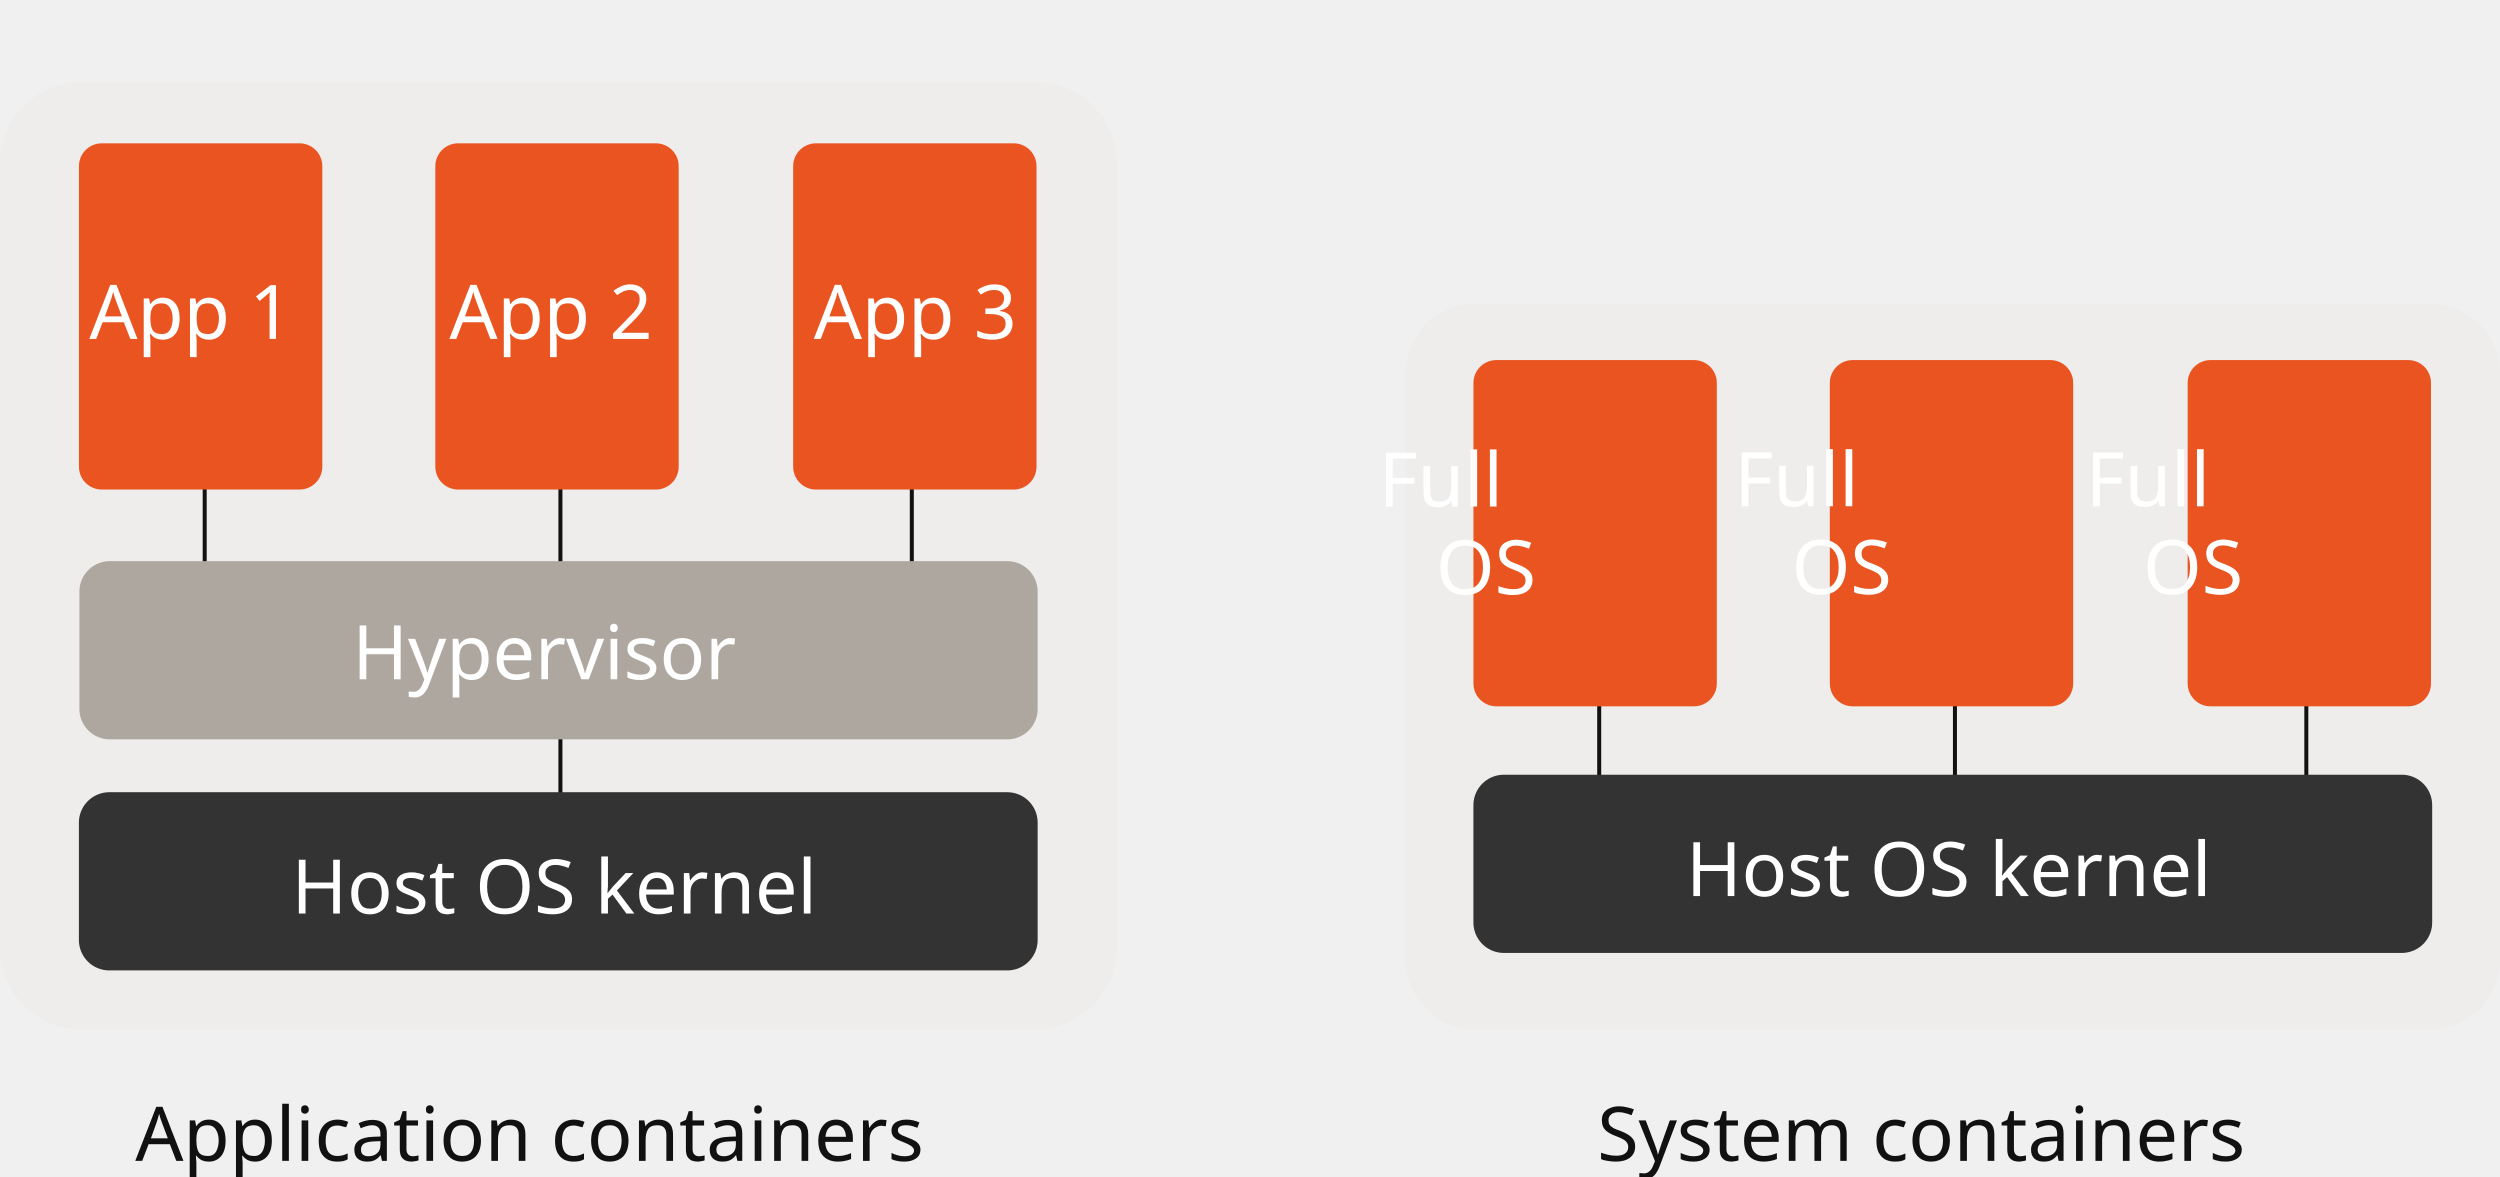
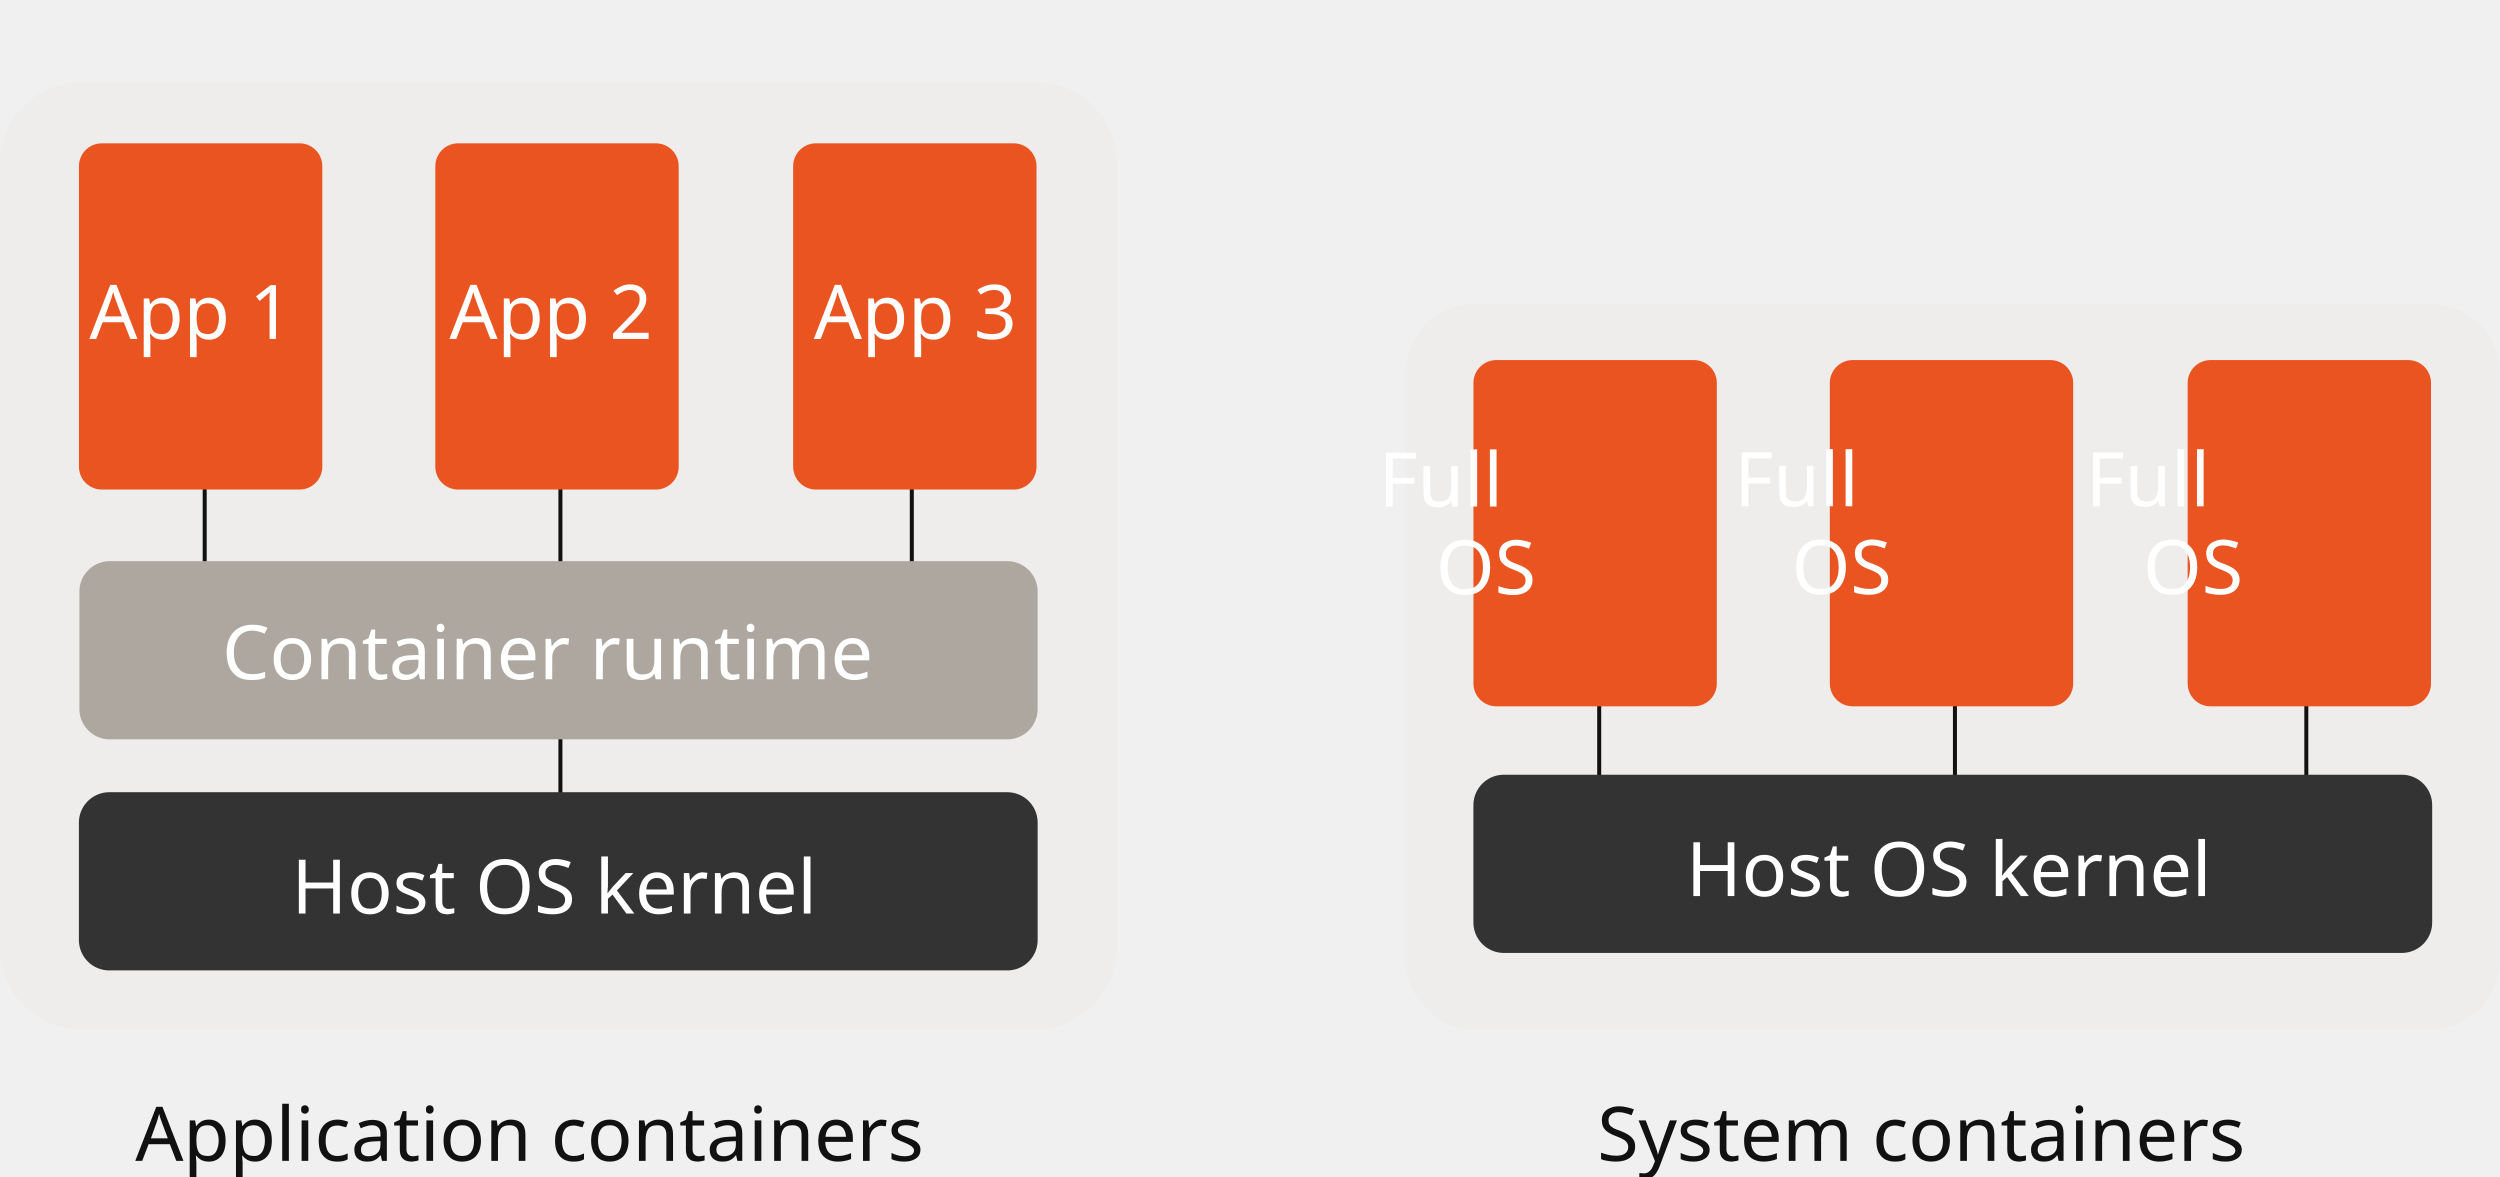
<svg xmlns="http://www.w3.org/2000/svg" width="152.474mm" height="71.753mm" viewBox="0 0 152.474 71.753" version="1.1" id="svg8">
  <defs id="defs2" />
  <g id="layer1" transform="translate(-20.5891,-60.83671)">
    <rect id="rect3713-3-62" width="58.208" height="47.89" x="25.534" y="70.781" style="fill:#eeedeb;fill-opacity:1;stroke:#eeedeb;stroke-width:9.889;stroke-linejoin:round;stroke-miterlimit:4;stroke-dasharray:none;stroke-opacity:1" />
    <path style="fill:none;stroke:#111111;stroke-width:0.244;stroke-linecap:butt;stroke-linejoin:miter;stroke-miterlimit:4;stroke-dasharray:none;stroke-opacity:1" d="m 33.073,90.625 v 4.498 0" id="path4934" />
    <rect id="rect3713" width="12.057" height="18.332" x="26.797" y="70.97" style="fill:#e95420;fill-opacity:1;stroke:#e95420;stroke-width:2.785;stroke-linejoin:round;stroke-miterlimit:4;stroke-dasharray:none;stroke-opacity:1" />
    <path style="fill:none;stroke:#111111;stroke-width:0.244;stroke-linecap:butt;stroke-linejoin:miter;stroke-miterlimit:4;stroke-dasharray:none;stroke-opacity:1" d="m 54.769,90.632 v 4.498 0" id="path4934-1" />
    <path style="fill:none;stroke:#111111;stroke-width:0.244;stroke-linecap:butt;stroke-linejoin:miter;stroke-miterlimit:4;stroke-dasharray:none;stroke-opacity:1" d="m 76.2,90.625 v 4.498 0" id="path4934-7" />
    <path style="fill:none;stroke:#111111;stroke-width:0.244;stroke-linecap:butt;stroke-linejoin:miter;stroke-miterlimit:4;stroke-dasharray:none;stroke-opacity:1" d="m 54.769,105.442 v 4.498 0" id="path4934-8" />
    <rect id="rect3713-3" width="54.736" height="7.16" x="27.285" y="96.915" style="fill:#aea79f;fill-opacity:1;stroke:#aea79f;stroke-width:3.708;stroke-linejoin:round;stroke-miterlimit:4;stroke-dasharray:none;stroke-opacity:1" />
    <rect id="rect3713-3-6" width="54.766" height="7.16" x="27.255" y="111.008" style="fill:#333333;fill-opacity:1;stroke:#333333;stroke-width:3.709;stroke-linejoin:round;stroke-miterlimit:4;stroke-dasharray:none;stroke-opacity:1" />
    <rect id="rect3713-5" width="12.057" height="18.332" x="70.356" y="70.97" style="fill:#e95420;fill-opacity:1;stroke:#e95420;stroke-width:2.785;stroke-linejoin:round;stroke-miterlimit:4;stroke-dasharray:none;stroke-opacity:1" />
    <rect id="rect3713-35" width="12.057" height="18.332" x="48.532" y="70.97" style="fill:#e95420;fill-opacity:1;stroke:#e95420;stroke-width:2.785;stroke-linejoin:round;stroke-miterlimit:4;stroke-dasharray:none;stroke-opacity:1" />
-     <text xml:space="preserve" style="font-style:normal;font-weight:normal;font-size:10.583px;line-height:1.25;font-family:sans-serif;letter-spacing:0px;word-spacing:0px;fill:#000000;fill-opacity:1;stroke:none;stroke-width:0.265" x="42.069" y="102.267" id="text4624">
-       <tspan id="tspan4622" x="42.069" y="102.267" style="font-size:4.586px;fill:#ffffff;fill-opacity:1;stroke-width:0.265">Hypervisor</tspan>
+     <text xml:space="preserve" style="font-style:normal;font-weight:normal;font-size:10.583px;line-height:1.25;font-family:sans-serif;letter-spacing:0px;word-spacing:0px;fill:#000000;fill-opacity:1;stroke:none;stroke-width:0.265" x="34.131" y="102.267" id="text4624">
+       <tspan id="tspan4622" x="34.131" y="102.267" style="font-size:4.586px;fill:#ffffff;fill-opacity:1;stroke-width:0.265">Container runtime</tspan>
    </text>
    <text xml:space="preserve" style="font-style:normal;font-weight:normal;font-size:10.583px;line-height:1.25;font-family:sans-serif;letter-spacing:0px;word-spacing:0px;fill:#000000;fill-opacity:1;stroke:none;stroke-width:0.265" x="26.036" y="81.508" id="text4624-9">
      <tspan id="tspan4622-1" x="26.036" y="81.508" style="font-size:4.586px;fill:#ffffff;fill-opacity:1;stroke-width:0.265">App 1</tspan>
    </text>
    <text xml:space="preserve" style="font-style:normal;font-weight:normal;font-size:10.583px;line-height:1.25;font-family:sans-serif;letter-spacing:0px;word-spacing:0px;fill:#000000;fill-opacity:1;stroke:none;stroke-width:0.265" x="47.996" y="81.508" id="text4624-9-7">
      <tspan id="tspan4622-1-7" x="47.996" y="81.508" style="font-size:4.586px;fill:#ffffff;fill-opacity:1;stroke-width:0.265">App 2</tspan>
    </text>
    <text xml:space="preserve" style="font-style:normal;font-weight:normal;font-size:10.583px;line-height:1.25;font-family:sans-serif;letter-spacing:0px;word-spacing:0px;fill:#000000;fill-opacity:1;stroke:none;stroke-width:0.265" x="70.221" y="81.508" id="text4624-9-1">
      <tspan id="tspan4622-1-1" x="70.221" y="81.508" style="font-size:4.586px;fill:#ffffff;fill-opacity:1;stroke-width:0.265">App 3</tspan>
    </text>
    <text xml:space="preserve" style="font-style:normal;font-weight:normal;font-size:10.583px;line-height:1.25;font-family:sans-serif;letter-spacing:0px;word-spacing:0px;fill:#000000;fill-opacity:1;stroke:none;stroke-width:0.265" x="38.365" y="116.554" id="text4690">
      <tspan id="tspan4688" x="38.365" y="116.554" style="font-size:4.586px;fill:#ffffff;fill-opacity:1;stroke-width:0.265">Host OS kernel</tspan>
    </text>
    <rect id="rect3713-3-62-5" width="58.208" height="35.719" x="110.584" y="83.627" style="fill:#eeedeb;fill-opacity:1;stroke:#eeedeb;stroke-width:8.54;stroke-linejoin:round;stroke-miterlimit:4;stroke-dasharray:none;stroke-opacity:1" />
    <path style="fill:none;stroke:#111111;stroke-width:0.244;stroke-linecap:butt;stroke-linejoin:miter;stroke-miterlimit:4;stroke-dasharray:none;stroke-opacity:1" d="m 118.124,103.844 v 4.498 0" id="path4934-74" />
    <rect id="rect3713-9" width="12.057" height="18.332" x="111.847" y="84.19" style="fill:#e95420;fill-opacity:1;stroke:#e95420;stroke-width:2.785;stroke-linejoin:round;stroke-miterlimit:4;stroke-dasharray:none;stroke-opacity:1" />
    <path style="fill:none;stroke:#111111;stroke-width:0.244;stroke-linecap:butt;stroke-linejoin:miter;stroke-miterlimit:4;stroke-dasharray:none;stroke-opacity:1" d="m 139.82,103.851 v 4.498 0" id="path4934-1-1" />
    <path style="fill:none;stroke:#111111;stroke-width:0.244;stroke-linecap:butt;stroke-linejoin:miter;stroke-miterlimit:4;stroke-dasharray:none;stroke-opacity:1" d="m 161.251,103.844 v 4.498 0" id="path4934-7-8" />
    <rect id="rect3713-3-6-7" width="54.766" height="7.16" x="112.306" y="109.941" style="fill:#333333;fill-opacity:1;stroke:#333333;stroke-width:3.709;stroke-linejoin:round;stroke-miterlimit:4;stroke-dasharray:none;stroke-opacity:1" />
    <rect id="rect3713-5-6" width="12.057" height="18.332" x="155.406" y="84.19" style="fill:#e95420;fill-opacity:1;stroke:#e95420;stroke-width:2.785;stroke-linejoin:round;stroke-miterlimit:4;stroke-dasharray:none;stroke-opacity:1" />
    <rect id="rect3713-35-7" width="12.057" height="18.332" x="133.582" y="84.19" style="fill:#e95420;fill-opacity:1;stroke:#e95420;stroke-width:2.785;stroke-linejoin:round;stroke-miterlimit:4;stroke-dasharray:none;stroke-opacity:1" />
    <text xml:space="preserve" style="font-style:normal;font-weight:normal;font-size:10.583px;line-height:0.5;font-family:sans-serif;text-align:center;letter-spacing:0px;word-spacing:0px;text-anchor:middle;fill:#000000;fill-opacity:1;stroke:none;stroke-width:0.265" x="118.089" y="91.732" id="text4624-9-5">
      <tspan x="118.089" y="91.732" style="font-size:4.586px;line-height:0.5;text-align:center;text-anchor:middle;fill:#ffffff;fill-opacity:1;stroke-width:0.265" id="tspan1474">Full</tspan>
      <tspan x="118.089" y="97.083" style="font-size:4.586px;line-height:0.5;text-align:center;text-anchor:middle;fill:#ffffff;fill-opacity:1;stroke-width:0.265" id="tspan1478">OS</tspan>
    </text>
    <text xml:space="preserve" style="font-style:normal;font-weight:normal;font-size:10.583px;line-height:1.25;font-family:sans-serif;letter-spacing:0px;word-spacing:0px;fill:#000000;fill-opacity:1;stroke:none;stroke-width:0.265" x="123.415" y="115.487" id="text4690-1">
      <tspan id="tspan4688-2" x="123.415" y="115.487" style="font-size:4.586px;fill:#ffffff;fill-opacity:1;stroke-width:0.265">Host OS kernel</tspan>
    </text>
    <text xml:space="preserve" style="font-style:normal;font-weight:normal;font-size:4.586px;line-height:1.25;font-family:sans-serif;letter-spacing:0px;word-spacing:0px;fill:#111111;fill-opacity:1;stroke:none;stroke-width:0.265" x="28.84" y="131.635" id="text2682">
      <tspan id="tspan2680" x="28.84" y="131.635" style="font-size:4.586px;fill:#111111;fill-opacity:1;stroke-width:0.265">Application containers</tspan>
    </text>
    <text xml:space="preserve" style="font-style:normal;font-weight:normal;font-size:4.586px;line-height:1.25;font-family:sans-serif;letter-spacing:0px;word-spacing:0px;fill:#111111;fill-opacity:1;stroke:none;stroke-width:0.265" x="118.004" y="131.635" id="text2682-3">
      <tspan id="tspan2680-6" x="118.004" y="131.635" style="font-size:4.586px;fill:#111111;fill-opacity:1;stroke-width:0.265">System containers</tspan>
    </text>
    <text xml:space="preserve" style="font-style:normal;font-weight:normal;font-size:10.583px;line-height:0.5;font-family:sans-serif;text-align:center;letter-spacing:0px;word-spacing:0px;text-anchor:middle;fill:#000000;fill-opacity:1;stroke:none;stroke-width:0.265" x="139.784" y="91.716" id="text4624-9-5-3">
      <tspan x="139.784" y="91.716" style="font-size:4.586px;line-height:0.5;text-align:center;text-anchor:middle;fill:#ffffff;fill-opacity:1;stroke-width:0.265" id="tspan1474-6">Full</tspan>
      <tspan x="139.784" y="97.066" style="font-size:4.586px;line-height:0.5;text-align:center;text-anchor:middle;fill:#ffffff;fill-opacity:1;stroke-width:0.265" id="tspan1478-7">OS</tspan>
    </text>
    <text xml:space="preserve" style="font-style:normal;font-weight:normal;font-size:10.583px;line-height:0.5;font-family:sans-serif;text-align:center;letter-spacing:0px;word-spacing:0px;text-anchor:middle;fill:#000000;fill-opacity:1;stroke:none;stroke-width:0.265" x="161.215" y="91.718" id="text4624-9-5-5">
      <tspan x="161.215" y="91.718" style="font-size:4.586px;line-height:0.5;text-align:center;text-anchor:middle;fill:#ffffff;fill-opacity:1;stroke-width:0.265" id="tspan1474-3">Full</tspan>
      <tspan x="161.215" y="97.069" style="font-size:4.586px;line-height:0.5;text-align:center;text-anchor:middle;fill:#ffffff;fill-opacity:1;stroke-width:0.265" id="tspan1478-5">OS</tspan>
    </text>
  </g>
</svg>
